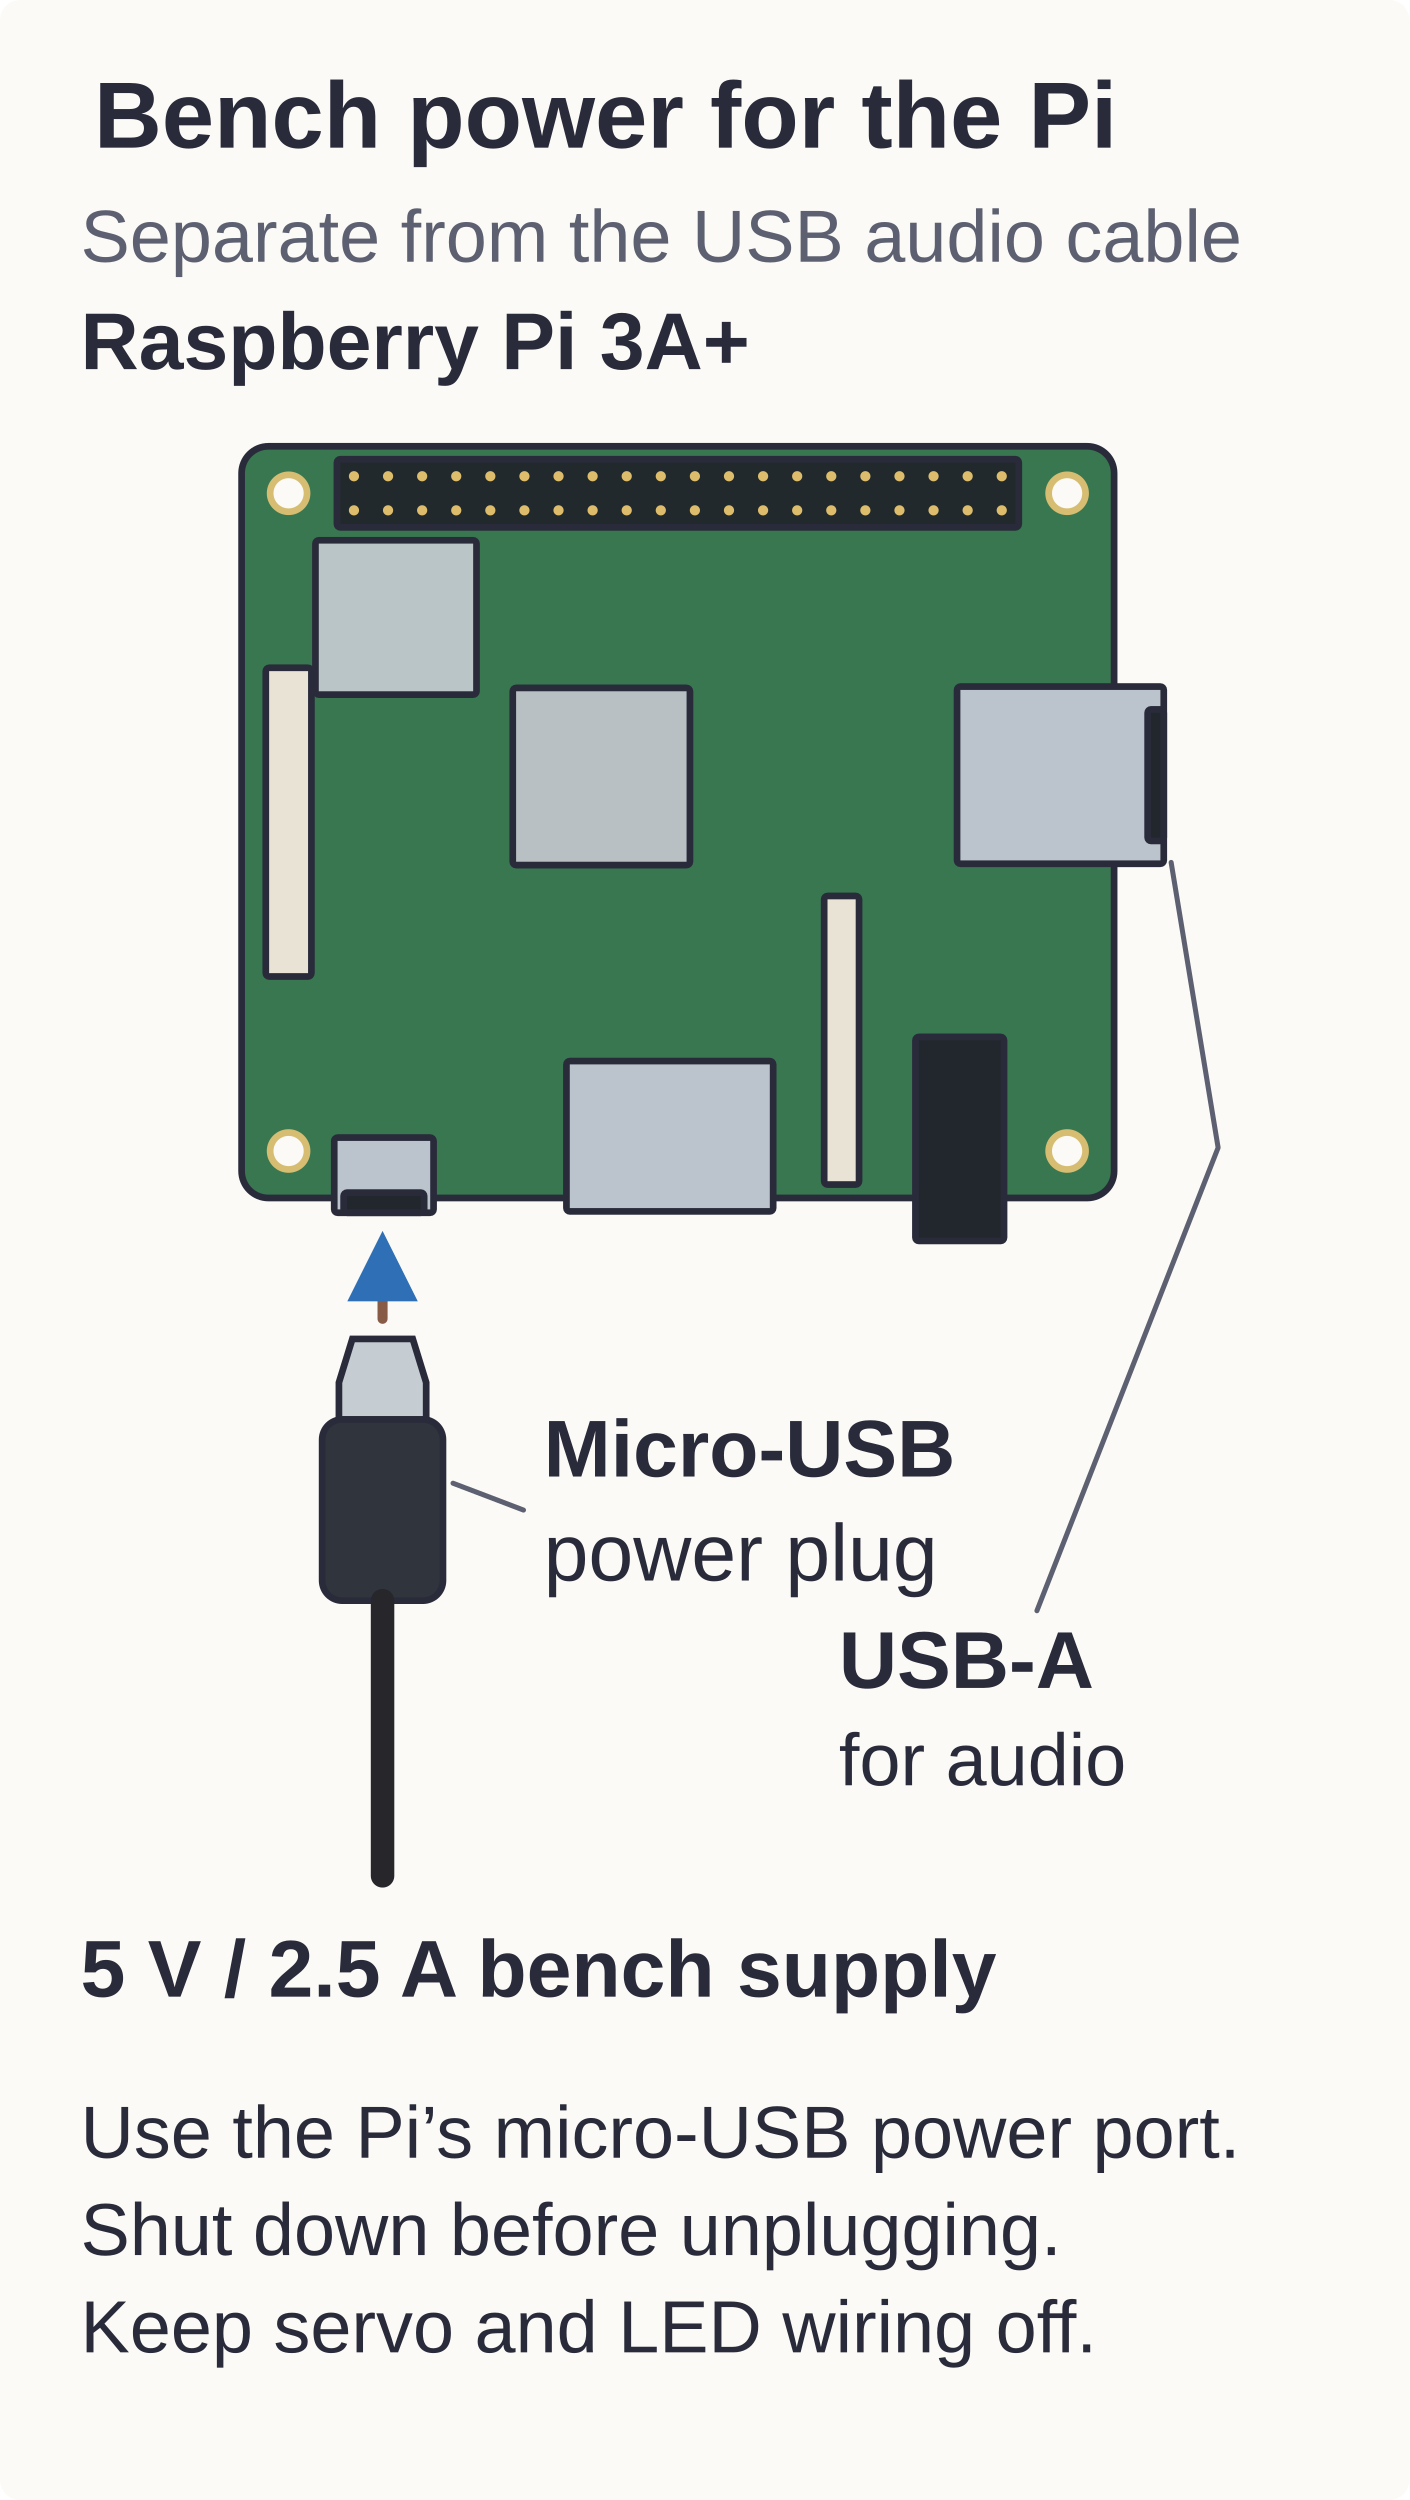
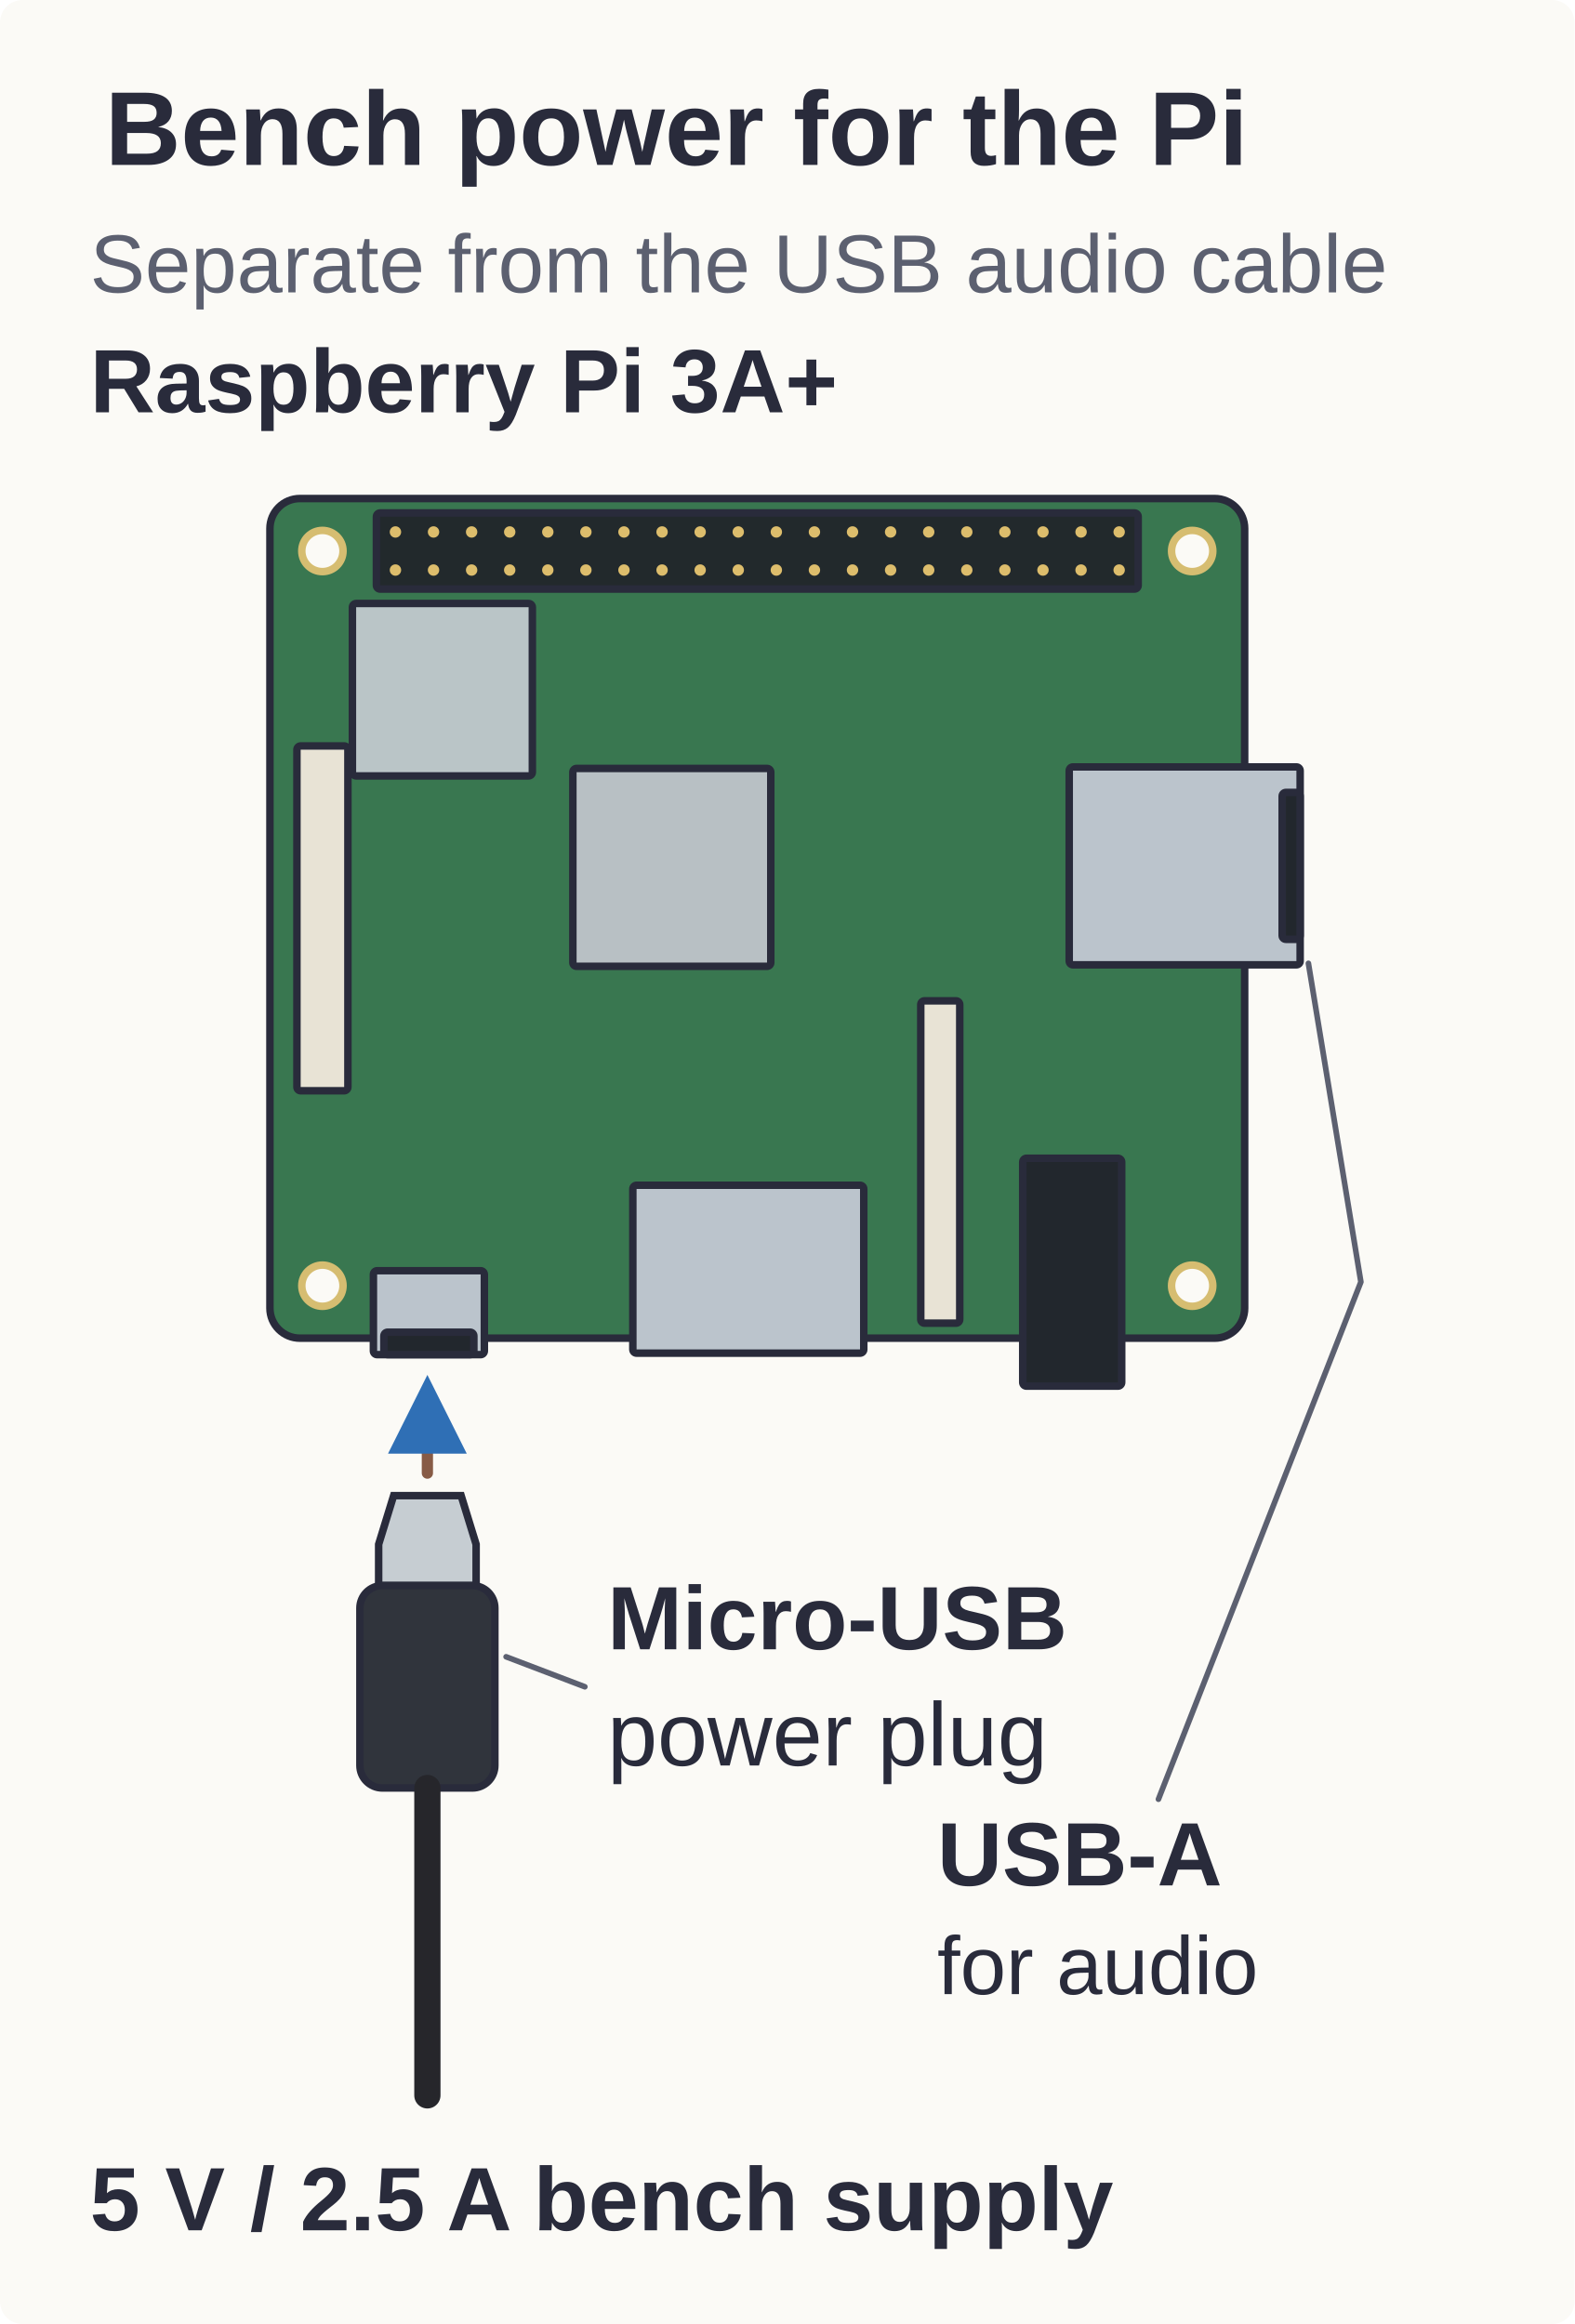
- <svg xmlns="http://www.w3.org/2000/svg" viewBox="0 0 420 745" width="420" height="745" role="img">
+ <svg xmlns="http://www.w3.org/2000/svg" viewBox="0 0 420 620" width="420" height="620" role="img">
  <defs>
    <marker id="arrow" viewBox="0 0 10 10" refX="8" refY="5" markerWidth="7" markerHeight="7" orient="auto-start-reverse">
      <path d="M0 0 L10 5 L0 10z" fill="#2f6fb5" />
    </marker>
  </defs>
-   <rect x="0" y="0" width="420" height="745" rx="6" fill="#fbfaf6" stroke="none" stroke-width="2" />
+   <rect x="0" y="0" width="420" height="620" rx="6" fill="#fbfaf6" stroke="none" stroke-width="2" />
  <text x="28" y="44" font-family="Arial,Helvetica,sans-serif" font-size="28" fill="#292b3b" font-weight="700" text-anchor="start">Bench power for the Pi</text>
  <text x="24" y="78" font-family="Arial,Helvetica,sans-serif" font-size="22" fill="#5c6070" font-weight="400" text-anchor="start">Separate from the USB audio cable</text>
  <rect x="72" y="133" width="260" height="224" rx="8" fill="#397750" stroke="#292b3b" stroke-width="2" />
  <circle cx="86.0" cy="147.0" r="5.5" fill="#fbfaf6" stroke="#d6bd71" stroke-width="2" />
  <circle cx="318.0" cy="147.0" r="5.5" fill="#fbfaf6" stroke="#d6bd71" stroke-width="2" />
  <circle cx="86.0" cy="343.0" r="5.5" fill="#fbfaf6" stroke="#d6bd71" stroke-width="2" />
  <circle cx="318.0" cy="343.0" r="5.5" fill="#fbfaf6" stroke="#d6bd71" stroke-width="2" />
  <rect x="100.4" y="136.84" width="203.2" height="20.32" rx="1" fill="#22292c" stroke="#292b3b" stroke-width="2" />
  <circle cx="105.48" cy="141.92" r="1.52" fill="#ddbd6c" stroke="none" stroke-width="2" />
  <circle cx="115.64" cy="141.92" r="1.52" fill="#ddbd6c" stroke="none" stroke-width="2" />
  <circle cx="125.8" cy="141.92" r="1.52" fill="#ddbd6c" stroke="none" stroke-width="2" />
  <circle cx="135.96" cy="141.92" r="1.52" fill="#ddbd6c" stroke="none" stroke-width="2" />
  <circle cx="146.12" cy="141.92" r="1.52" fill="#ddbd6c" stroke="none" stroke-width="2" />
  <circle cx="156.28" cy="141.92" r="1.52" fill="#ddbd6c" stroke="none" stroke-width="2" />
  <circle cx="166.44" cy="141.92" r="1.52" fill="#ddbd6c" stroke="none" stroke-width="2" />
  <circle cx="176.6" cy="141.92" r="1.52" fill="#ddbd6c" stroke="none" stroke-width="2" />
  <circle cx="186.76" cy="141.92" r="1.52" fill="#ddbd6c" stroke="none" stroke-width="2" />
  <circle cx="196.92" cy="141.92" r="1.52" fill="#ddbd6c" stroke="none" stroke-width="2" />
  <circle cx="207.08" cy="141.92" r="1.52" fill="#ddbd6c" stroke="none" stroke-width="2" />
  <circle cx="217.24" cy="141.92" r="1.52" fill="#ddbd6c" stroke="none" stroke-width="2" />
  <circle cx="227.4" cy="141.92" r="1.52" fill="#ddbd6c" stroke="none" stroke-width="2" />
  <circle cx="237.56" cy="141.92" r="1.52" fill="#ddbd6c" stroke="none" stroke-width="2" />
  <circle cx="247.72" cy="141.92" r="1.52" fill="#ddbd6c" stroke="none" stroke-width="2" />
  <circle cx="257.88" cy="141.92" r="1.52" fill="#ddbd6c" stroke="none" stroke-width="2" />
  <circle cx="268.04" cy="141.92" r="1.52" fill="#ddbd6c" stroke="none" stroke-width="2" />
  <circle cx="278.2" cy="141.92" r="1.52" fill="#ddbd6c" stroke="none" stroke-width="2" />
  <circle cx="288.36" cy="141.92" r="1.52" fill="#ddbd6c" stroke="none" stroke-width="2" />
  <circle cx="298.52" cy="141.92" r="1.52" fill="#ddbd6c" stroke="none" stroke-width="2" />
  <circle cx="105.48" cy="152.08" r="1.52" fill="#ddbd6c" stroke="none" stroke-width="2" />
  <circle cx="115.64" cy="152.08" r="1.52" fill="#ddbd6c" stroke="none" stroke-width="2" />
  <circle cx="125.8" cy="152.08" r="1.52" fill="#ddbd6c" stroke="none" stroke-width="2" />
  <circle cx="135.96" cy="152.08" r="1.52" fill="#ddbd6c" stroke="none" stroke-width="2" />
  <circle cx="146.12" cy="152.08" r="1.52" fill="#ddbd6c" stroke="none" stroke-width="2" />
  <circle cx="156.28" cy="152.08" r="1.52" fill="#ddbd6c" stroke="none" stroke-width="2" />
  <circle cx="166.44" cy="152.08" r="1.52" fill="#ddbd6c" stroke="none" stroke-width="2" />
  <circle cx="176.6" cy="152.08" r="1.52" fill="#ddbd6c" stroke="none" stroke-width="2" />
  <circle cx="186.76" cy="152.08" r="1.52" fill="#ddbd6c" stroke="none" stroke-width="2" />
  <circle cx="196.92" cy="152.08" r="1.52" fill="#ddbd6c" stroke="none" stroke-width="2" />
  <circle cx="207.08" cy="152.08" r="1.52" fill="#ddbd6c" stroke="none" stroke-width="2" />
  <circle cx="217.24" cy="152.08" r="1.52" fill="#ddbd6c" stroke="none" stroke-width="2" />
  <circle cx="227.4" cy="152.08" r="1.52" fill="#ddbd6c" stroke="none" stroke-width="2" />
  <circle cx="237.56" cy="152.08" r="1.52" fill="#ddbd6c" stroke="none" stroke-width="2" />
  <circle cx="247.72" cy="152.08" r="1.52" fill="#ddbd6c" stroke="none" stroke-width="2" />
  <circle cx="257.88" cy="152.08" r="1.52" fill="#ddbd6c" stroke="none" stroke-width="2" />
  <circle cx="268.04" cy="152.08" r="1.52" fill="#ddbd6c" stroke="none" stroke-width="2" />
  <circle cx="278.2" cy="152.08" r="1.52" fill="#ddbd6c" stroke="none" stroke-width="2" />
  <circle cx="288.36" cy="152.08" r="1.52" fill="#ddbd6c" stroke="none" stroke-width="2" />
  <circle cx="298.52" cy="152.08" r="1.52" fill="#ddbd6c" stroke="none" stroke-width="2" />
  <rect x="94.0" y="161" width="48" height="46.0" rx="1" fill="#bac5c7" stroke="#292b3b" stroke-width="2" />
  <rect x="152.8" y="205" width="52.8" height="52.8" rx="1" fill="#b8c0c4" stroke="#292b3b" stroke-width="2" />
  <rect x="79.2" y="199.0" width="13.6" height="92" rx="1" fill="#e8e3d5" stroke="#292b3b" stroke-width="2" />
  <rect x="245.6" y="267.0" width="10.4" height="86.0" rx="1" fill="#e8e3d5" stroke="#292b3b" stroke-width="2" />
  <rect x="285.2" y="204.6" width="61.6" height="52.8" rx="1" fill="#bbc4cc" stroke="#292b3b" stroke-width="2" />
  <rect x="342.0" y="211.4" width="4.8" height="39.2" rx="1" fill="#22272d" stroke="#292b3b" stroke-width="2" />
  <rect x="168.8" y="316.2" width="61.6" height="44.8" rx="1" fill="#bbc4cc" stroke="#292b3b" stroke-width="2" />
  <rect x="99.6" y="339.0" width="29.6" height="22.4" rx="1" fill="#bbc4cc" stroke="#292b3b" stroke-width="2" />
  <rect x="102.4" y="355.4" width="24" height="6.0" rx="1" fill="#22272d" stroke="#292b3b" stroke-width="2" />
  <rect x="272.8" y="309" width="26.4" height="60.8" rx="1" fill="#22272d" stroke="#292b3b" stroke-width="2" />
  <text x="24" y="110" font-family="Arial,Helvetica,sans-serif" font-size="24" fill="#292b3b" font-weight="700" text-anchor="start">Raspberry Pi 3A+</text>
  <path d="M101 412 L105 399 H123 L127 412 V423 H101 Z" fill="#c6cdd2" stroke="#292b3b" stroke-width="2" />
  <rect x="96" y="423" width="36" height="54" rx="6" fill="#30343c" stroke="#292b3b" stroke-width="2" />
  <path d="M114 477 L114 559" fill="none" stroke="#26262b" stroke-width="7" stroke-linejoin="round" stroke-linecap="round" />
  <path d="M114 393 L114 371" fill="none" stroke="#875b46" stroke-width="3" stroke-linejoin="round" stroke-linecap="round" marker-end="url(#arrow)" />
  <text x="162" y="440" font-family="Arial,Helvetica,sans-serif" font-size="24" fill="#292b3b" font-weight="700" text-anchor="start">Micro-USB</text>
  <text x="162" y="471" font-family="Arial,Helvetica,sans-serif" font-size="24" fill="#292b3b" font-weight="400" text-anchor="start">power plug</text>
  <path d="M156 450 L135 442" fill="none" stroke="#5c6070" stroke-width="1.5" stroke-linejoin="round" stroke-linecap="round" />
  <text x="250" y="503" font-family="Arial,Helvetica,sans-serif" font-size="24" fill="#292b3b" font-weight="700" text-anchor="start">USB-A</text>
  <text x="250" y="532" font-family="Arial,Helvetica,sans-serif" font-size="22" fill="#292b3b" font-weight="400" text-anchor="start">for audio</text>
  <path d="M309 480 L363 342 L349 257" fill="none" stroke="#5c6070" stroke-width="1.5" stroke-linejoin="round" stroke-linecap="round" />
  <text x="24" y="595" font-family="Arial,Helvetica,sans-serif" font-size="24" fill="#292b3b" font-weight="700" text-anchor="start">5 V / 2.5 A bench supply</text>
-   <text x="24" y="643" font-family="Arial,Helvetica,sans-serif" font-size="22" fill="#292b3b" font-weight="400" text-anchor="start">Use the Pi’s micro-USB power port.</text>
-   <text x="24" y="672" font-family="Arial,Helvetica,sans-serif" font-size="22" fill="#292b3b" font-weight="400" text-anchor="start">Shut down before unplugging.</text>
-   <text x="24" y="701" font-family="Arial,Helvetica,sans-serif" font-size="22" fill="#292b3b" font-weight="400" text-anchor="start">Keep servo and LED wiring off.</text>
</svg>
